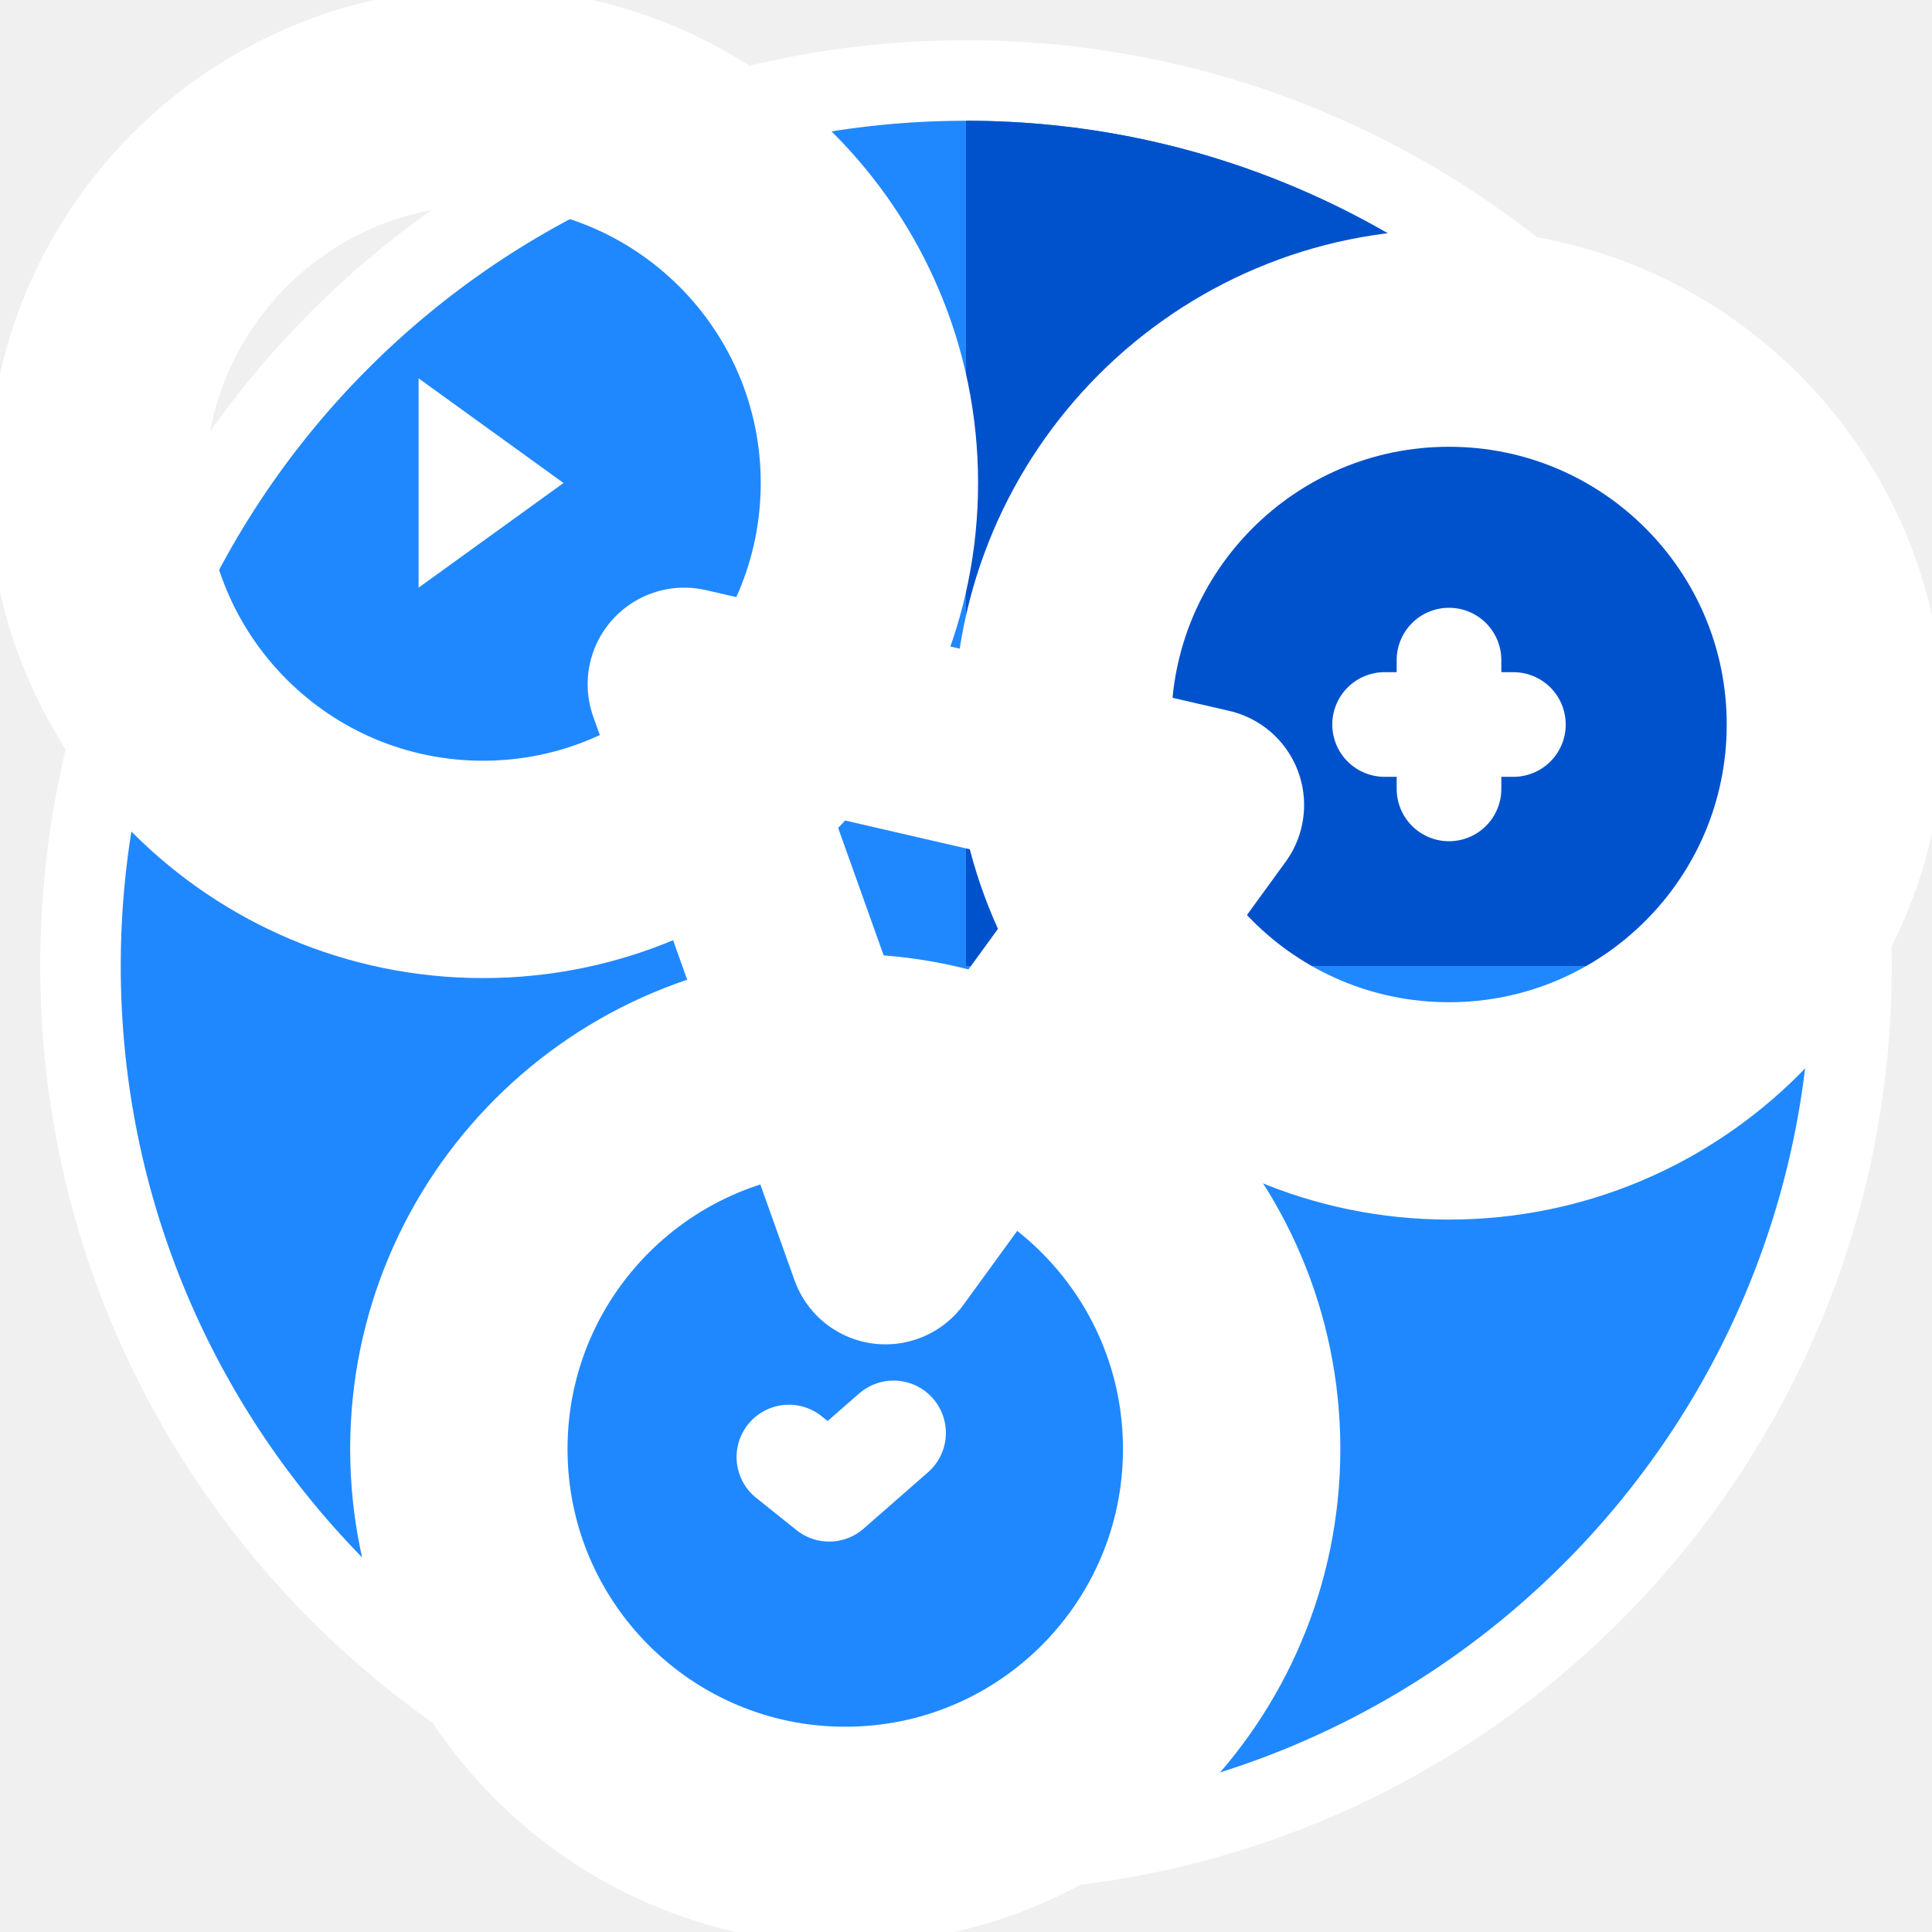
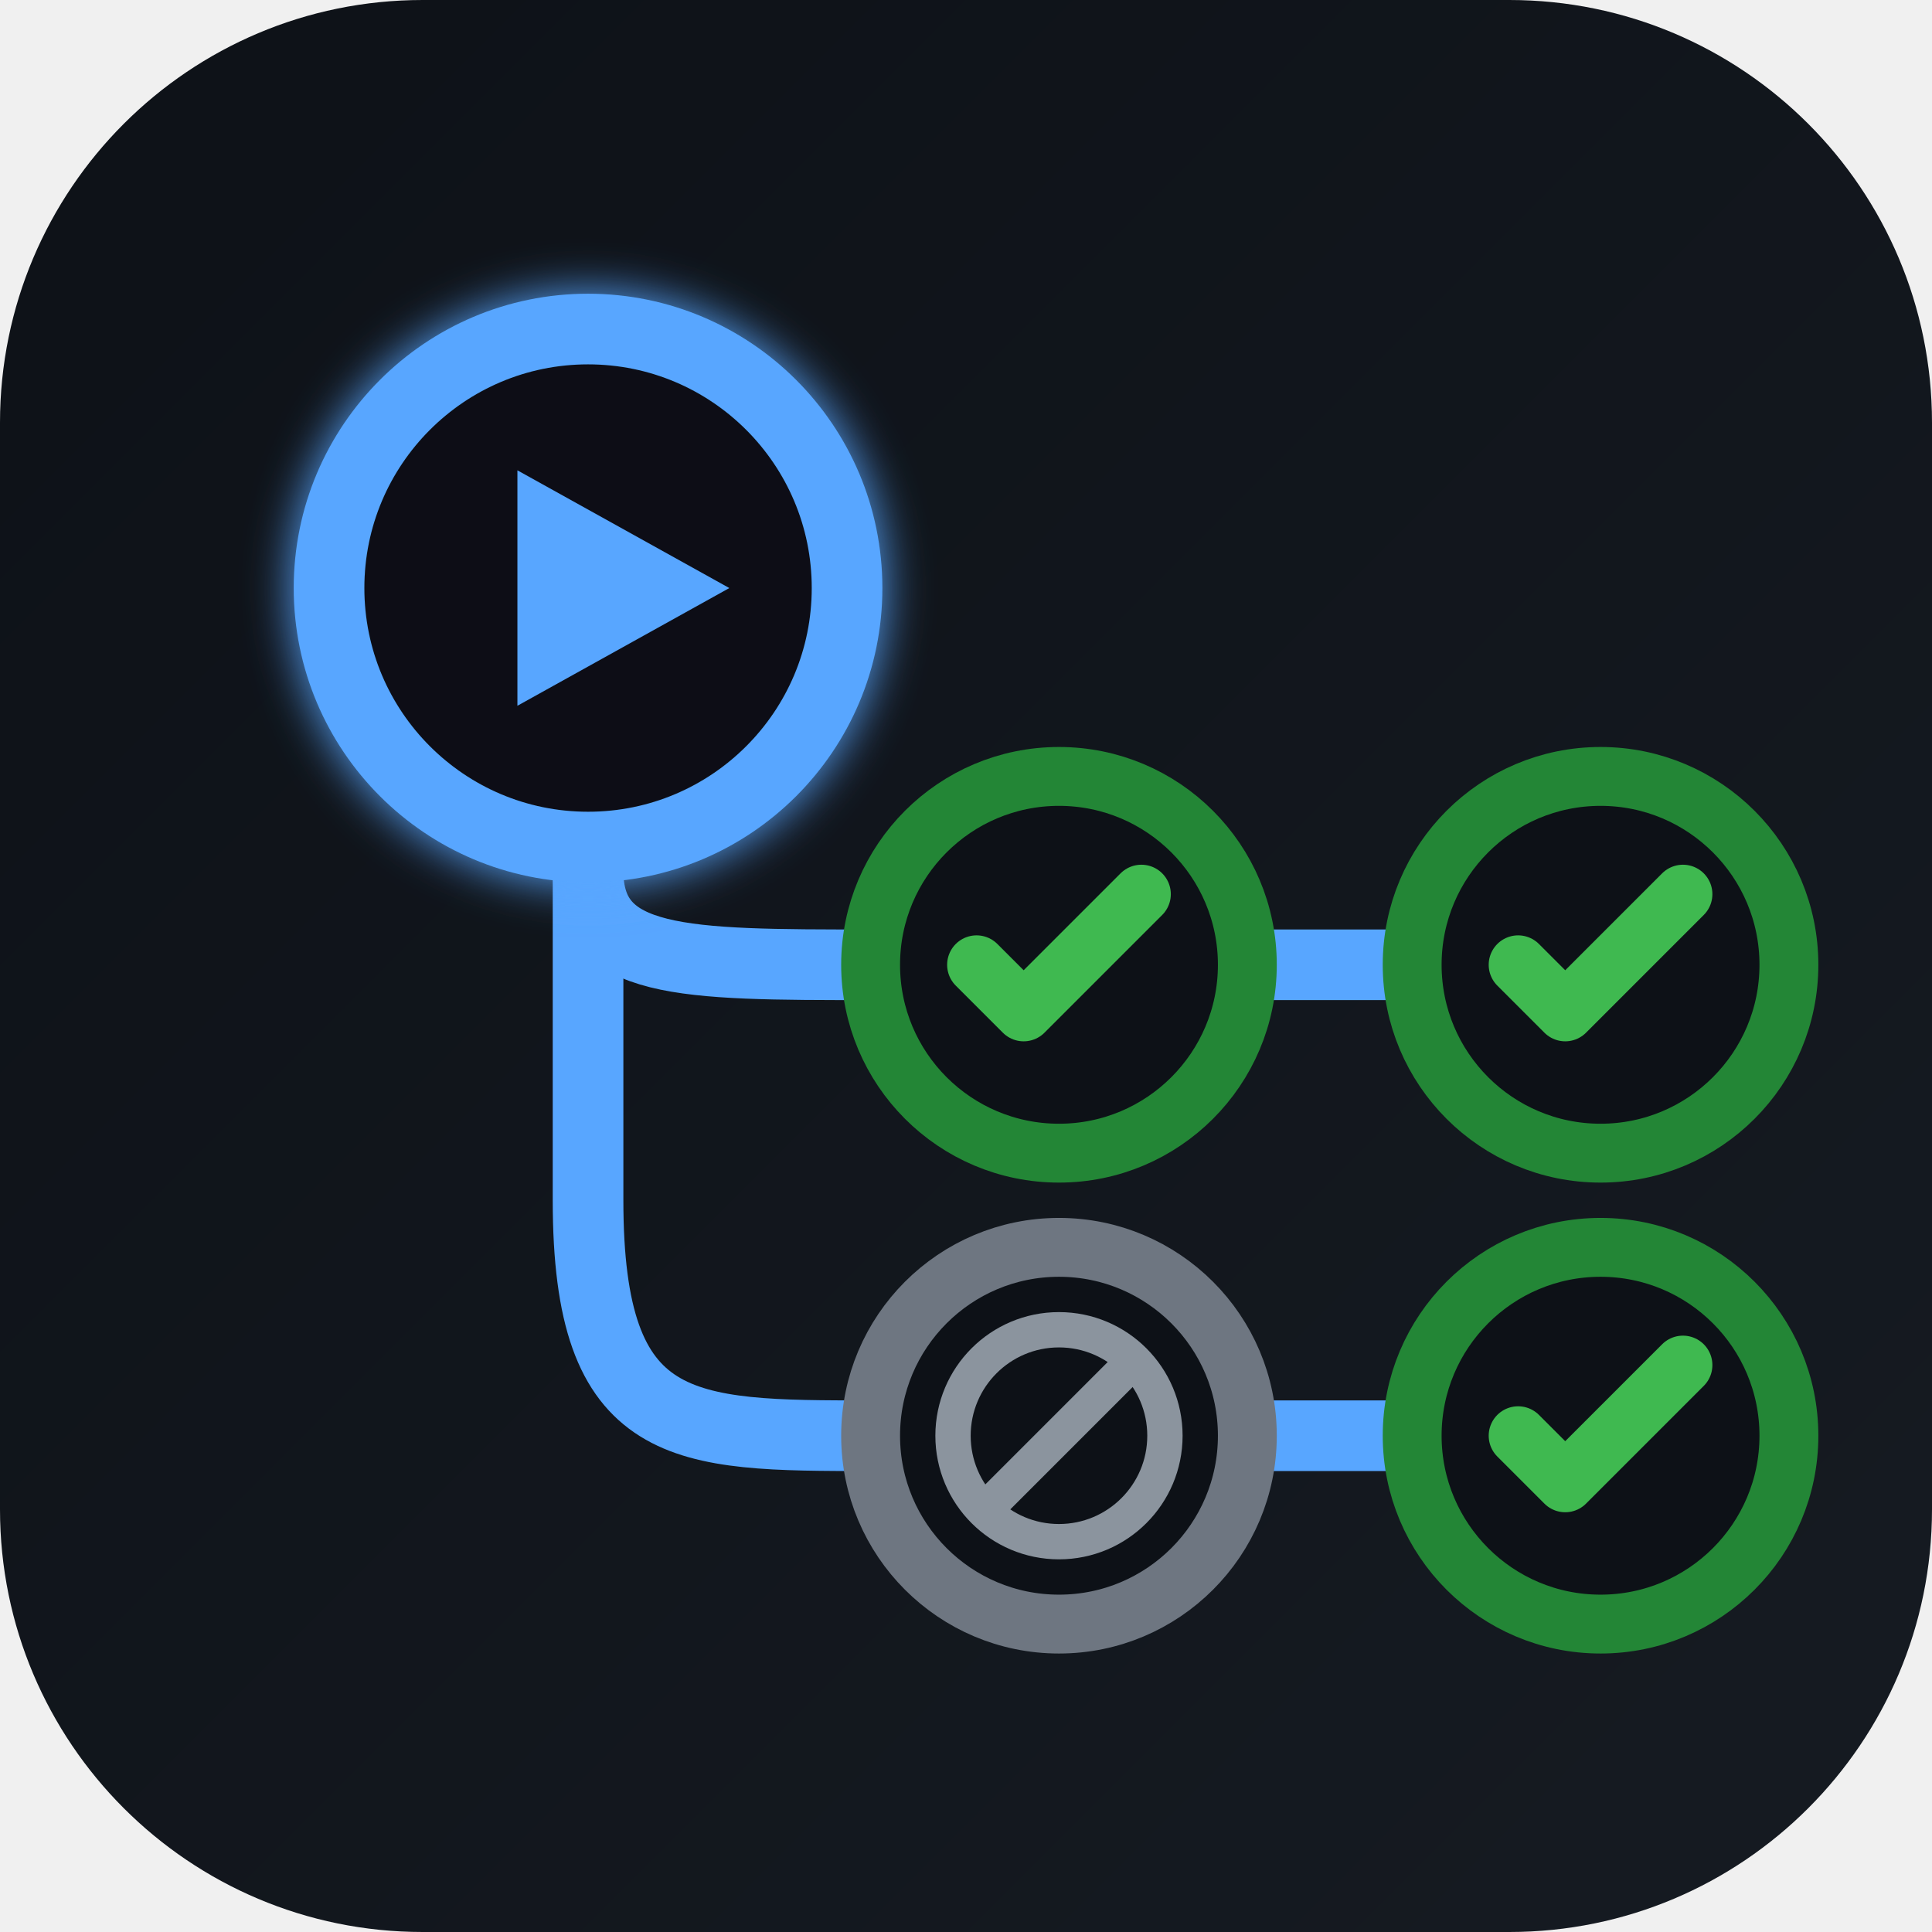
- <svg xmlns="http://www.w3.org/2000/svg" width="128" height="128" viewBox="0 0 24 24" fill="none" aria-hidden="true" focusable="false">
-   <circle cx="12" cy="12" r="11.5" fill="#FFFFFF" />
-   <circle cx="12" cy="12" r="10.5" fill="#2088FF" />
-   <path d="M12 1.5 A10.5 10.5 0 0 1 22.5 12 L12 12 Z" fill="#0052CC" />
-   <g stroke="#FFFFFF" stroke-linecap="round" stroke-linejoin="round">
-     <path d="M8.5 8.5 L15 10 L11 15.5 Z" fill="none" stroke-width="2.4" />
-     <circle cx="6" cy="6" r="4.8" fill="none" stroke-width="2.7" />
-     <circle cx="18" cy="9" r="4.8" fill="none" stroke-width="2.7" />
-     <circle cx="10.5" cy="18" r="4.8" fill="none" stroke-width="2.7" />
-     <path d="M5.2 4.7 L7 6 L5.2 7.3 Z" fill="#FFFFFF" stroke="none" />
-     <path d="M18 8.2 L18 9.8" stroke-width="1.3" />
-     <path d="M17.2 9 L18.8 9" stroke-width="1.3" />
-     <path d="M9.8 18.1 L10.3 18.5 L11.1 17.8" fill="none" stroke-width="1.3" />
+ <svg xmlns="http://www.w3.org/2000/svg" width="128" height="128" viewBox="0 0 128 128" fill="none">
+   <defs>
+     <linearGradient id="bg-gradient" x1="0" y1="0" x2="128" y2="128" gradientUnits="userSpaceOnUse">
+       <stop offset="0" stop-color="#0d1117" />
+       <stop offset="1" stop-color="#161b22" />
+     </linearGradient>
+     <filter id="glow" x="-20%" y="-20%" width="140%" height="140%">
+       <feGaussianBlur stdDeviation="2" result="blur" />
+       <feComposite in="SourceGraphic" in2="blur" operator="over" />
+     </filter>
+   </defs>
+   <rect width="128" height="128" rx="28" fill="url(#bg-gradient)" />
+   <g transform="translate(14, 14) scale(0.78)">
+     <path d="M32 56 C 32 64, 40 64, 56 64" stroke="#58a6ff" stroke-width="6" stroke-linecap="round" fill="none" />
+     <path d="M32 56 V 84 C 32 104, 40 104, 56 104" stroke="#58a6ff" stroke-width="6" stroke-linecap="round" fill="none" />
+     <path d="M88 64 H 102" stroke="#58a6ff" stroke-width="6" stroke-linecap="round" />
+     <path d="M88 104 H 102" stroke="#58a6ff" stroke-width="6" stroke-linecap="round" />
+     <circle cx="32" cy="32" r="22" stroke="#58a6ff" stroke-width="6" fill="#0d1117" filter="url(#glow)" />
+     <path d="M26 22 L 44 32 L 26 42 Z" fill="#58a6ff" />
+     <circle cx="72" cy="64" r="16" stroke="#238636" stroke-width="5" fill="#0d1117" />
+     <path d="M65 64 L 69 68 L 79 58" stroke="#3fb950" stroke-width="5" stroke-linecap="round" stroke-linejoin="round" />
+     <circle cx="118" cy="64" r="16" stroke="#238636" stroke-width="5" fill="#0d1117" />
+     <path d="M111 64 L 115 68 L 125 58" stroke="#3fb950" stroke-width="5" stroke-linecap="round" stroke-linejoin="round" />
+     <circle cx="72" cy="104" r="16" stroke="#6e7681" stroke-width="5" fill="#0d1117" />
+     <circle cx="72" cy="104" r="9" stroke="#8b949e" stroke-width="3" />
+     <path d="M66 110 L 78 98" stroke="#8b949e" stroke-width="3" stroke-linecap="round" />
+     <circle cx="118" cy="104" r="16" stroke="#238636" stroke-width="5" fill="#0d1117" />
+     <path d="M111 104 L 115 108 L 125 98" stroke="#3fb950" stroke-width="5" stroke-linecap="round" stroke-linejoin="round" />
  </g>
</svg>
